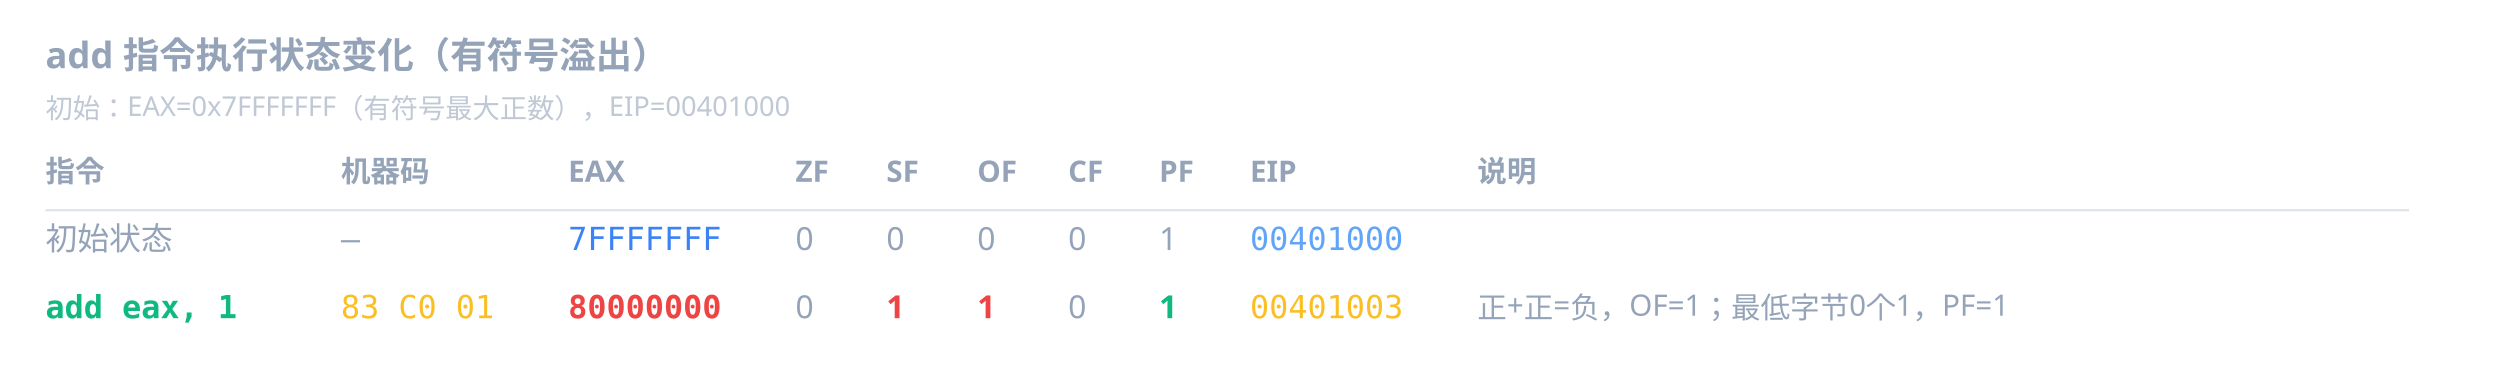
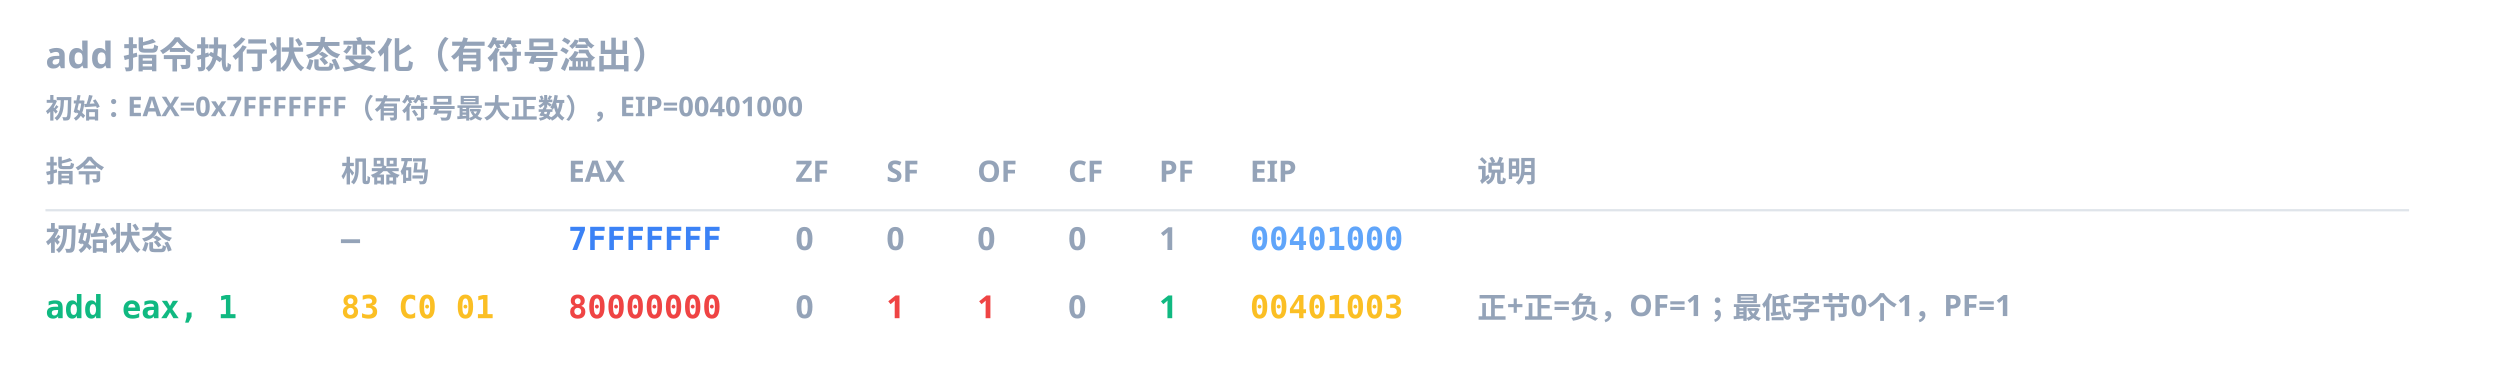
<svg xmlns="http://www.w3.org/2000/svg" viewBox="0 0 1100 170" width="100%" height="100%" font-family="'Noto Sans SC','Microsoft YaHei','PingFang SC','Hiragino Sans GB',sans-serif" font-size="14">
  <text x="20" y="30" font-size="16" font-weight="bold" fill="#94a3b8">add 指令执行状态变化（有符号溢出）</text>
-   <text x="20" y="52" font-size="12" fill="#94a3b8" opacity="0.6">初始：EAX=0x7FFFFFFF（有符号最大正数），EIP=00401000</text>
+   <text x="20" y="52" font-size="12" fill="#94a3b8" font-weight="bold">初始：EAX=0x7FFFFFFF（有符号最大正数），EIP=00401000</text>
  <g transform="translate(20, 80)">
    <text x="0" y="0" font-size="13" fill="#94a3b8" font-weight="bold">指令</text>
    <text x="130" y="0" font-size="13" fill="#94a3b8" font-weight="bold">机器码</text>
    <text x="230" y="0" font-size="13" fill="#94a3b8" font-weight="bold">EAX</text>
    <text x="330" y="0" font-size="13" fill="#94a3b8" font-weight="bold">ZF</text>
    <text x="370" y="0" font-size="13" fill="#94a3b8" font-weight="bold">SF</text>
    <text x="410" y="0" font-size="13" fill="#94a3b8" font-weight="bold">OF</text>
    <text x="450" y="0" font-size="13" fill="#94a3b8" font-weight="bold">CF</text>
    <text x="490" y="0" font-size="13" fill="#94a3b8" font-weight="bold">PF</text>
    <text x="530" y="0" font-size="13" fill="#94a3b8" font-weight="bold">EIP</text>
    <text x="630" y="0" font-size="13" fill="#94a3b8" font-weight="bold">说明</text>
    <rect x="0" y="12" width="1040" height="1" fill="#94a3b8" fill-opacity="0.3" />
  </g>
  <g transform="translate(20, 110)">
-     <text x="0" y="0" font-family="monospace" font-size="14" fill="#94a3b8">初始状态</text>
-     <text x="130" y="0" font-family="monospace" font-size="14" fill="#94a3b8">—</text>
-     <text x="230" y="0" font-family="monospace" font-size="14" fill="#3b82f6">7FFFFFFF</text>
-     <text x="330" y="0" font-size="14" fill="#94a3b8">0</text>
-     <text x="370" y="0" font-size="14" fill="#94a3b8">0</text>
-     <text x="410" y="0" font-size="14" fill="#94a3b8">0</text>
-     <text x="450" y="0" font-size="14" fill="#94a3b8">0</text>
-     <text x="490" y="0" font-size="14" fill="#94a3b8">1</text>
-     <text x="530" y="0" font-family="monospace" font-size="14" fill="#60a5fa">00401000</text>
+     <text x="0" y="0" font-family="monospace" font-size="14" fill="#94a3b8" font-weight="bold">初始状态</text>
+     <text x="130" y="0" font-family="monospace" font-size="14" fill="#94a3b8" font-weight="bold">—</text>
+     <text x="230" y="0" font-family="monospace" font-size="14" fill="#3b82f6" font-weight="bold">7FFFFFFF</text>
+     <text x="330" y="0" font-size="14" fill="#94a3b8" font-weight="bold">0</text>
+     <text x="370" y="0" font-size="14" fill="#94a3b8" font-weight="bold">0</text>
+     <text x="410" y="0" font-size="14" fill="#94a3b8" font-weight="bold">0</text>
+     <text x="450" y="0" font-size="14" fill="#94a3b8" font-weight="bold">0</text>
+     <text x="490" y="0" font-size="14" fill="#94a3b8" font-weight="bold">1</text>
+     <text x="530" y="0" font-family="monospace" font-size="14" fill="#60a5fa" font-weight="bold">00401000</text>
  </g>
  <g transform="translate(20, 140)">
    <text x="0" y="0" font-family="monospace" font-size="14" font-weight="bold" fill="#10b981">add eax, 1</text>
-     <text x="130" y="0" font-family="monospace" font-size="14" fill="#fbbf24">83 C0 01</text>
+     <text x="130" y="0" font-family="monospace" font-size="14" fill="#fbbf24" font-weight="bold">83 C0 01</text>
    <text x="230" y="0" font-family="monospace" font-size="14" font-weight="bold" fill="#ef4444">80000000</text>
-     <text x="330" y="0" font-size="14" fill="#94a3b8">0</text>
+     <text x="330" y="0" font-size="14" fill="#94a3b8" font-weight="bold">0</text>
    <text x="370" y="0" font-size="14" font-weight="bold" fill="#ef4444">1</text>
    <text x="410" y="0" font-size="14" font-weight="bold" fill="#ef4444">1</text>
-     <text x="450" y="0" font-size="14" fill="#94a3b8">0</text>
+     <text x="450" y="0" font-size="14" fill="#94a3b8" font-weight="bold">0</text>
    <text x="490" y="0" font-size="14" font-weight="bold" fill="#10b981">1</text>
-     <text x="530" y="0" font-family="monospace" font-size="14" fill="#fbbf24">00401003</text>
-     <text x="630" y="0" font-size="13" fill="#94a3b8">正+正=负，OF=1；最低字节0个1，PF=1</text>
+     <text x="530" y="0" font-family="monospace" font-size="14" fill="#fbbf24" font-weight="bold">00401003</text>
+     <text x="630" y="0" font-size="13" fill="#94a3b8" font-weight="bold">正+正=负，OF=1；最低字节0个1，PF=1</text>
  </g>
</svg>
